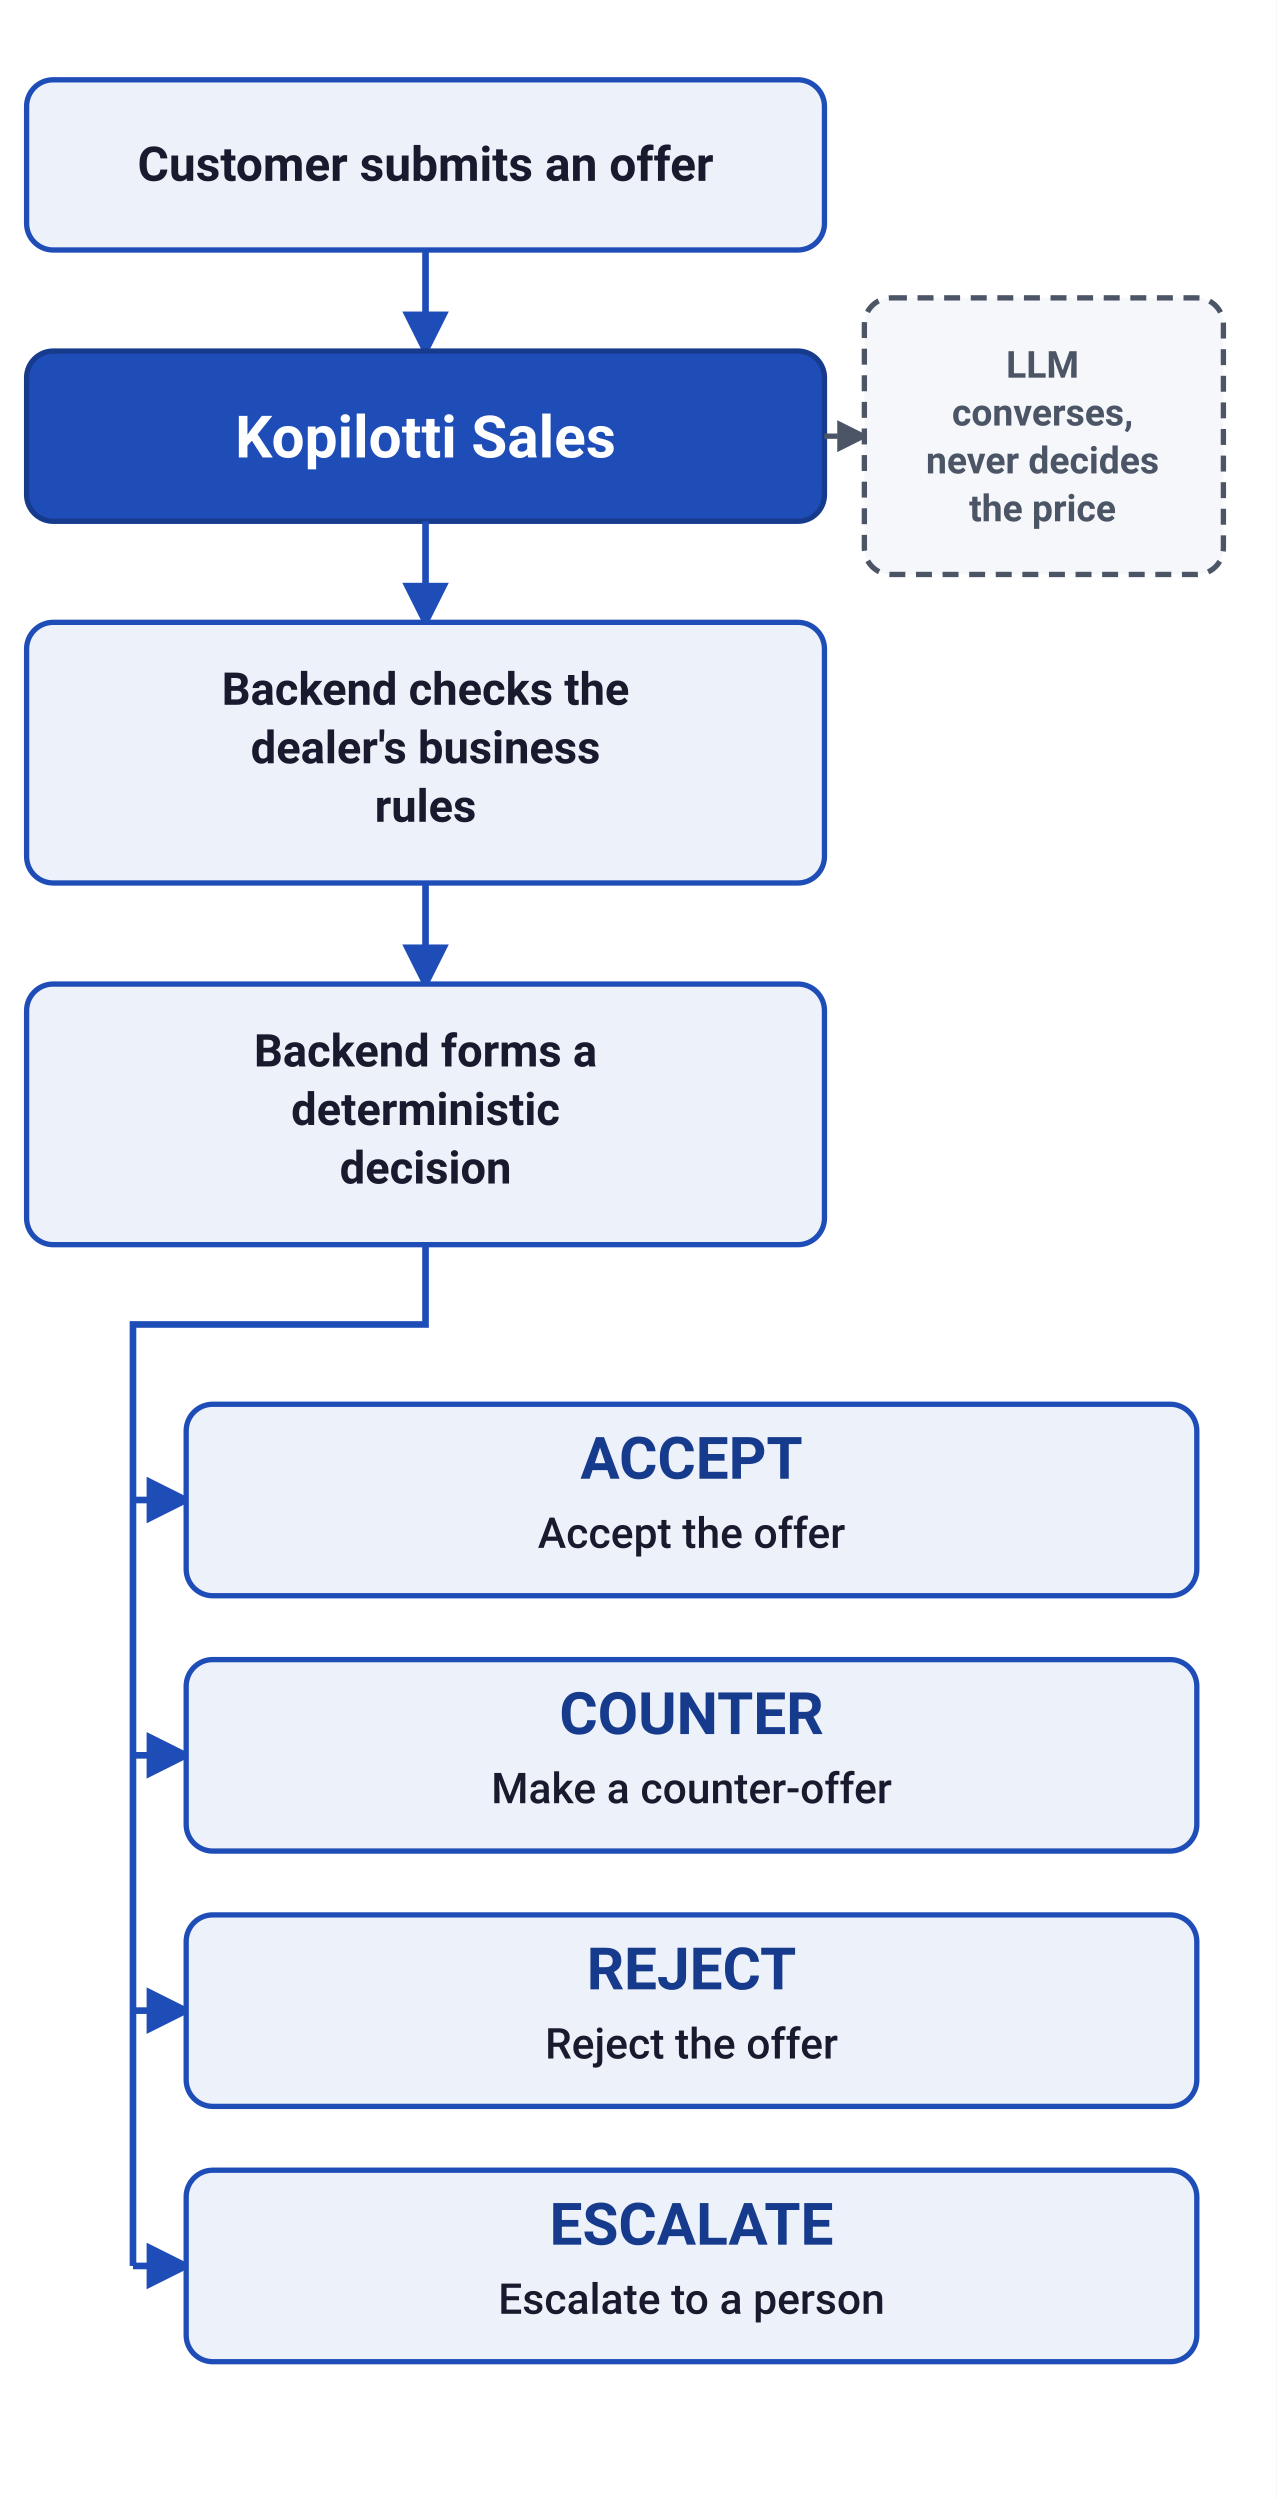
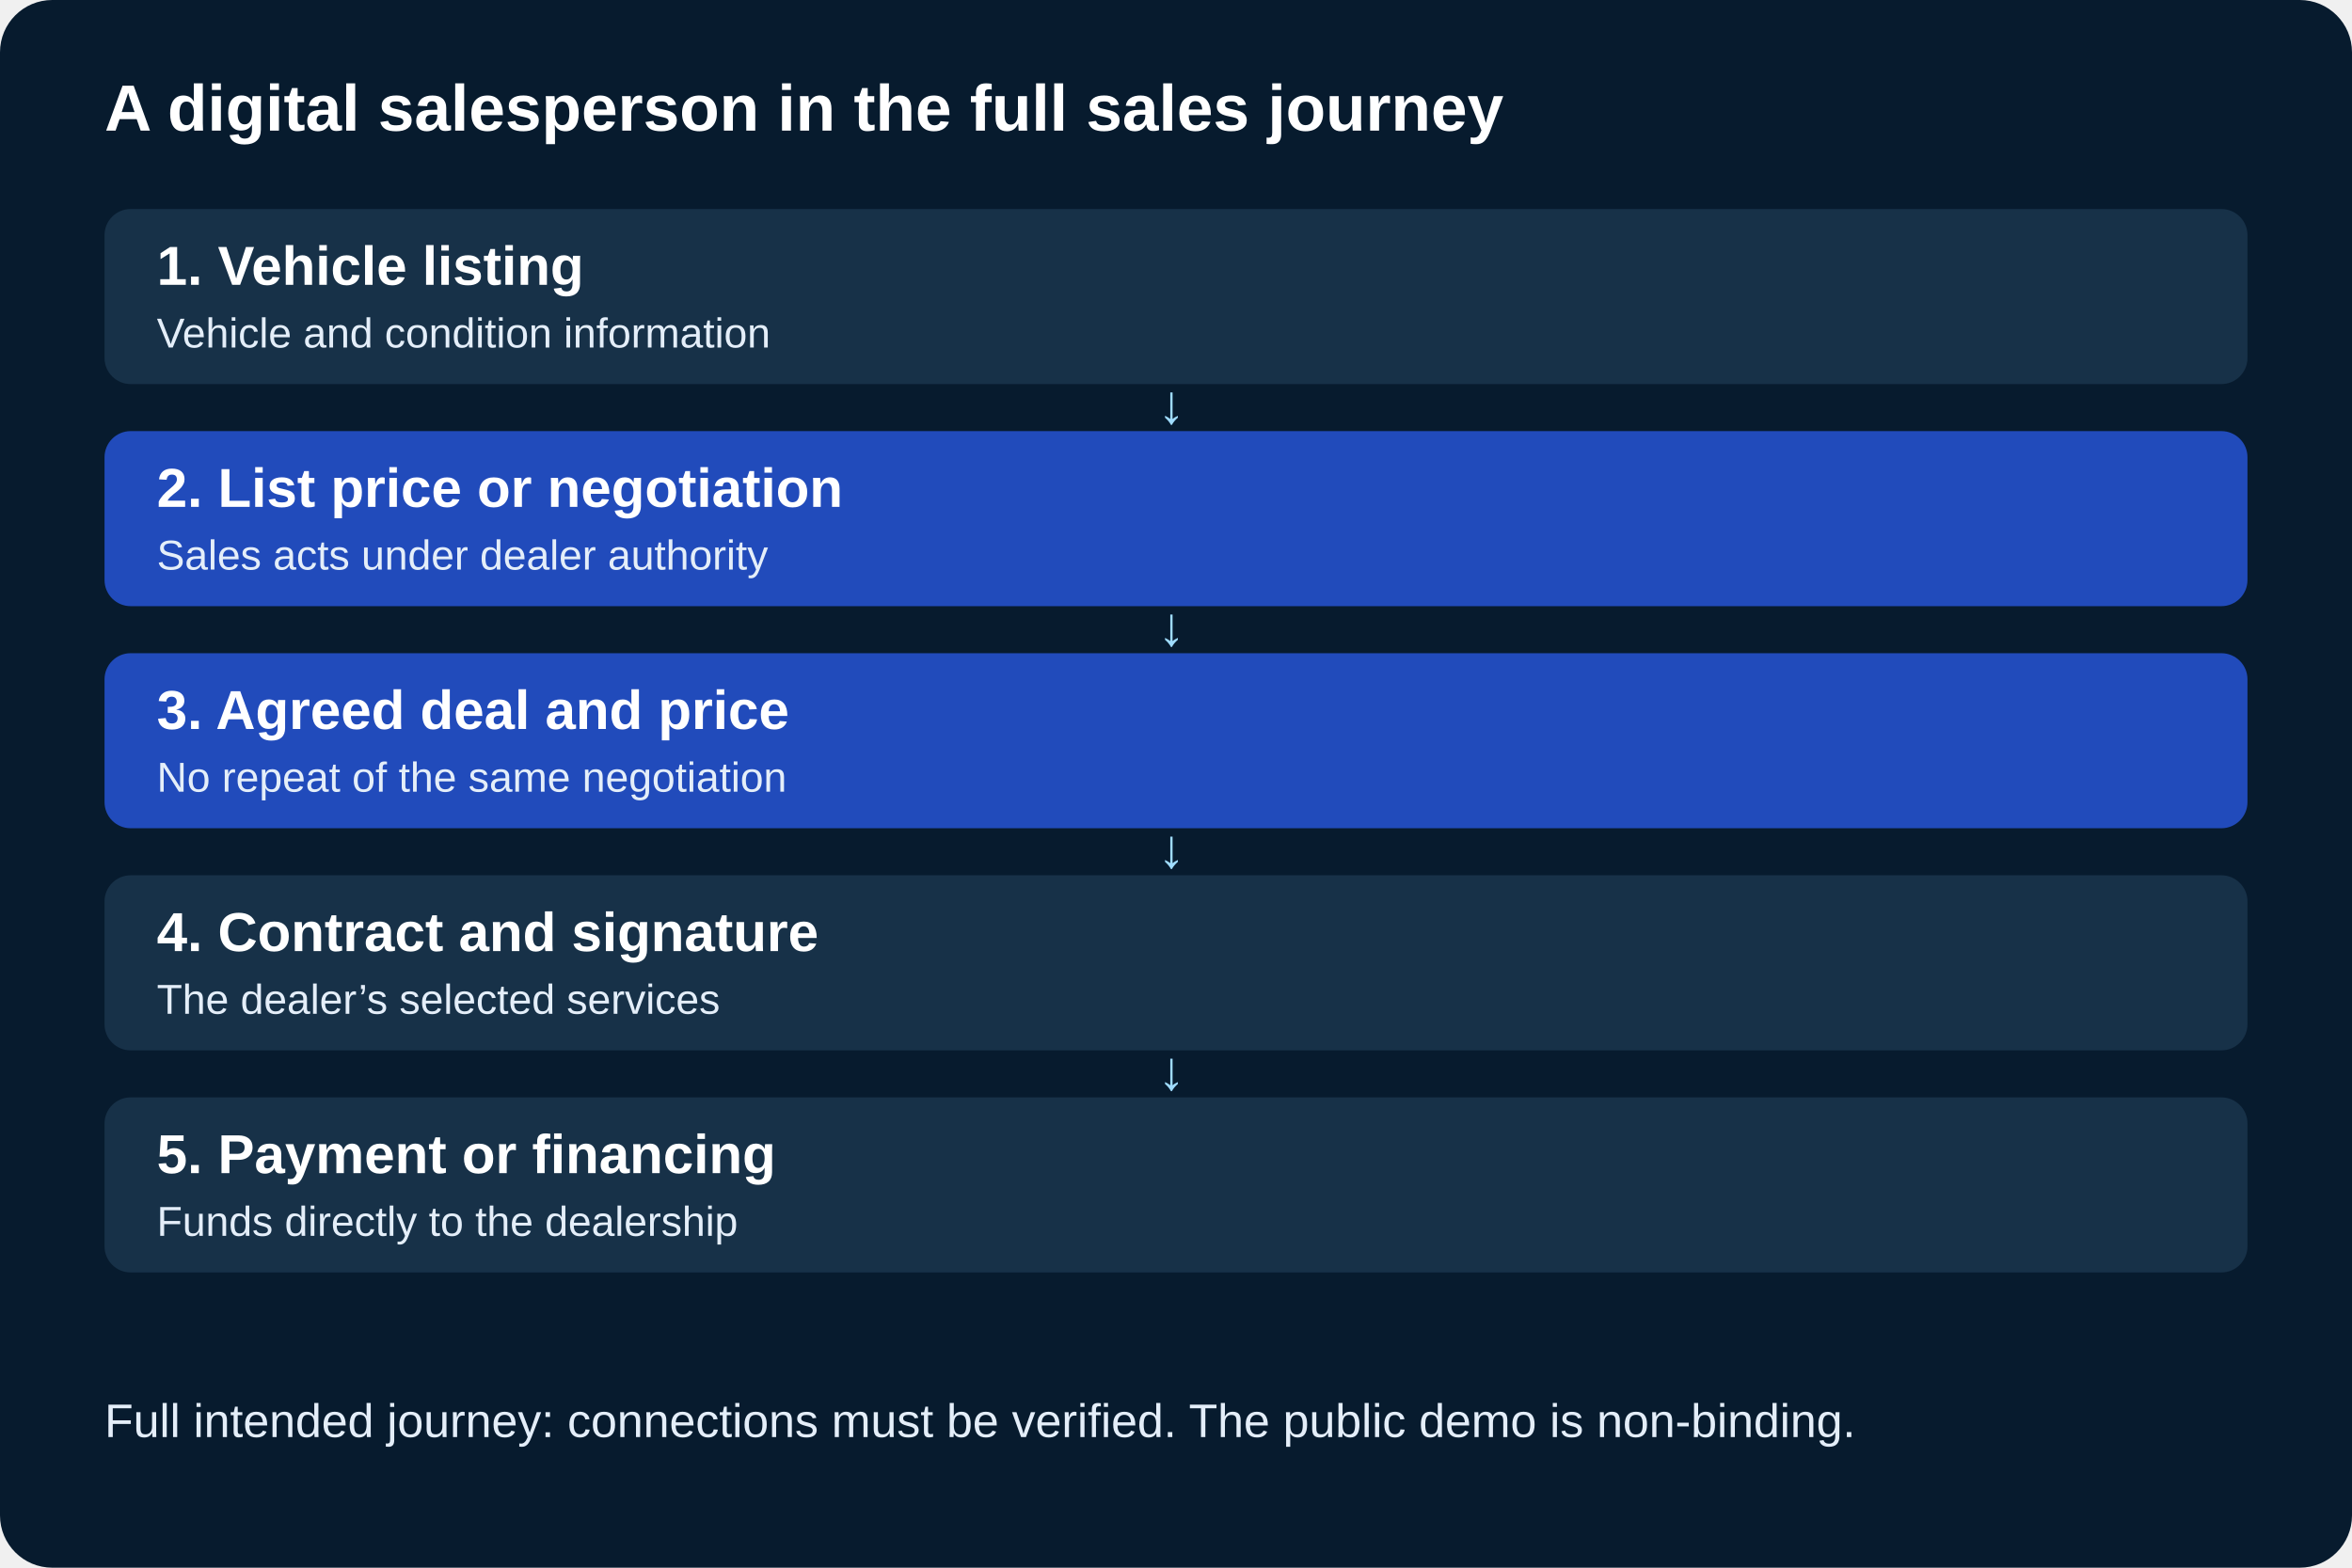
- <svg xmlns="http://www.w3.org/2000/svg" viewBox="0 0 480 940" width="480" height="940" role="img" aria-labelledby="kst-title-en kst-desc-en" font-family="-apple-system, BlinkMacSystemFont, 'Segoe UI', Roboto, Helvetica, Arial, sans-serif">
-   <defs>
-     <marker id="kst-arrow-en" viewBox="0 0 10 10" refX="8.5" refY="5" markerWidth="7" markerHeight="7" orient="auto-start-reverse">
-       <path d="M0,0 L10,5 L0,10 z" fill="#1F4DB8" />
-     </marker>
-     <marker id="kst-arrow-muted-en" viewBox="0 0 10 10" refX="8.5" refY="5" markerWidth="6" markerHeight="6" orient="auto-start-reverse">
-       <path d="M0,0 L10,5 L0,10 z" fill="#4B5565" />
-     </marker>
-   </defs>
-   <rect x="0" y="0" width="480" height="940" fill="#FFFFFF" />
-   <rect x="10" y="30" width="300" height="64" rx="10" fill="#EDF1F9" stroke="#1F4DB8" stroke-width="2" />
-   <text x="160" y="68" text-anchor="middle" font-size="18" font-weight="600" fill="#1A1A2E">Customer submits an offer</text>
-   <line x1="160" y1="94" x2="160" y2="132" stroke="#1F4DB8" stroke-width="2.5" marker-end="url(#kst-arrow-en)" />
-   <rect x="10" y="132" width="300" height="64" rx="10" fill="#1F4DB8" stroke="#163A8C" stroke-width="2" />
-   <text x="160" y="172" text-anchor="middle" font-size="22" font-weight="700" fill="#FFFFFF">Kopilotti Sales</text>
-   <line x1="310" y1="164" x2="325" y2="164" stroke="#4B5565" stroke-width="2" stroke-dasharray="5,4" marker-end="url(#kst-arrow-muted-en)" />
-   <rect x="325" y="112" width="135" height="104" rx="10" fill="#F5F7FA" stroke="#4B5565" stroke-width="2" stroke-dasharray="6,4" />
-   <text x="392" y="142" text-anchor="middle" font-size="14" font-weight="600" fill="#4B5565">LLM</text>
-   <text x="392" y="160" text-anchor="middle" font-size="14" font-weight="600" fill="#4B5565">converses,</text>
-   <text x="392" y="178" text-anchor="middle" font-size="14" font-weight="600" fill="#4B5565">never decides</text>
-   <text x="392" y="196" text-anchor="middle" font-size="14" font-weight="600" fill="#4B5565">the price</text>
-   <line x1="160" y1="196" x2="160" y2="234" stroke="#1F4DB8" stroke-width="2.5" marker-end="url(#kst-arrow-en)" />
-   <rect x="10" y="234" width="300" height="98" rx="10" fill="#EDF1F9" stroke="#1F4DB8" stroke-width="2" />
-   <text x="160" y="265" text-anchor="middle" font-size="17" font-weight="600" fill="#1A1A2E">Backend checks the</text>
-   <text x="160" y="287" text-anchor="middle" font-size="17" font-weight="600" fill="#1A1A2E">dealer's business</text>
-   <text x="160" y="309" text-anchor="middle" font-size="17" font-weight="600" fill="#1A1A2E">rules</text>
-   <line x1="160" y1="332" x2="160" y2="370" stroke="#1F4DB8" stroke-width="2.5" marker-end="url(#kst-arrow-en)" />
-   <rect x="10" y="370" width="300" height="98" rx="10" fill="#EDF1F9" stroke="#1F4DB8" stroke-width="2" />
-   <text x="160" y="401" text-anchor="middle" font-size="17" font-weight="600" fill="#1A1A2E">Backend forms a</text>
-   <text x="160" y="423" text-anchor="middle" font-size="17" font-weight="600" fill="#1A1A2E">deterministic</text>
-   <text x="160" y="445" text-anchor="middle" font-size="17" font-weight="600" fill="#1A1A2E">decision</text>
-   <path d="M160,468 L160,498 L50,498 L50,852" fill="none" stroke="#1F4DB8" stroke-width="2.5" />
-   <line x1="50" y1="564" x2="70" y2="564" stroke="#1F4DB8" stroke-width="2.5" marker-end="url(#kst-arrow-en)" />
-   <rect x="70" y="528" width="380" height="72" rx="10" fill="#EDF1F9" stroke="#1F4DB8" stroke-width="2" />
-   <text x="260" y="556" text-anchor="middle" font-size="22" font-weight="700" fill="#163A8C">ACCEPT</text>
-   <text x="260" y="582" text-anchor="middle" font-size="16" font-weight="500" fill="#1A1A2E">Accept the offer</text>
-   <line x1="50" y1="660" x2="70" y2="660" stroke="#1F4DB8" stroke-width="2.5" marker-end="url(#kst-arrow-en)" />
-   <rect x="70" y="624" width="380" height="72" rx="10" fill="#EDF1F9" stroke="#1F4DB8" stroke-width="2" />
-   <text x="260" y="652" text-anchor="middle" font-size="22" font-weight="700" fill="#163A8C">COUNTER</text>
-   <text x="260" y="678" text-anchor="middle" font-size="16" font-weight="500" fill="#1A1A2E">Make a counter-offer</text>
-   <line x1="50" y1="756" x2="70" y2="756" stroke="#1F4DB8" stroke-width="2.5" marker-end="url(#kst-arrow-en)" />
-   <rect x="70" y="720" width="380" height="72" rx="10" fill="#EDF1F9" stroke="#1F4DB8" stroke-width="2" />
-   <text x="260" y="748" text-anchor="middle" font-size="22" font-weight="700" fill="#163A8C">REJECT</text>
-   <text x="260" y="774" text-anchor="middle" font-size="16" font-weight="500" fill="#1A1A2E">Reject the offer</text>
-   <line x1="50" y1="852" x2="70" y2="852" stroke="#1F4DB8" stroke-width="2.5" marker-end="url(#kst-arrow-en)" />
-   <rect x="70" y="816" width="380" height="72" rx="10" fill="#EDF1F9" stroke="#1F4DB8" stroke-width="2" />
-   <text x="260" y="844" text-anchor="middle" font-size="22" font-weight="700" fill="#163A8C">ESCALATE</text>
-   <text x="260" y="870" text-anchor="middle" font-size="16" font-weight="500" fill="#1A1A2E">Escalate to a person</text>
+ <svg xmlns="http://www.w3.org/2000/svg" viewBox="0 0 900 600" role="img" aria-labelledby="title desc">
+   <rect width="900" height="600" rx="20" fill="#071b2e" />
+   <g font-family="Arial,sans-serif">
+     <text x="40" y="50" font-size="25" fill="white" font-weight="bold">A digital salesperson in the full sales journey</text>
+     <rect x="40" y="80" width="820" height="67" rx="10" fill="#173148" />
+     <text x="60" y="109" fill="white" font-size="21" font-weight="bold">1. Vehicle listing</text>
+     <text x="60" y="133" fill="#e4eef9" font-size="16">Vehicle and condition information</text>
+     <text x="443" y="162" fill="#9fdcff" font-size="21">↓</text>
+     <rect x="40" y="165" width="820" height="67" rx="10" fill="#214bbb" />
+     <text x="60" y="194" fill="white" font-size="21" font-weight="bold">2. List price or negotiation</text>
+     <text x="60" y="218" fill="#e4eef9" font-size="16">Sales acts under dealer authority</text>
+     <text x="443" y="247" fill="#9fdcff" font-size="21">↓</text>
+     <rect x="40" y="250" width="820" height="67" rx="10" fill="#214bbb" />
+     <text x="60" y="279" fill="white" font-size="21" font-weight="bold">3. Agreed deal and price</text>
+     <text x="60" y="303" fill="#e4eef9" font-size="16">No repeat of the same negotiation</text>
+     <text x="443" y="332" fill="#9fdcff" font-size="21">↓</text>
+     <rect x="40" y="335" width="820" height="67" rx="10" fill="#173148" />
+     <text x="60" y="364" fill="white" font-size="21" font-weight="bold">4. Contract and signature</text>
+     <text x="60" y="388" fill="#e4eef9" font-size="16">The dealer’s selected services</text>
+     <text x="443" y="417" fill="#9fdcff" font-size="21">↓</text>
+     <rect x="40" y="420" width="820" height="67" rx="10" fill="#173148" />
+     <text x="60" y="449" fill="white" font-size="21" font-weight="bold">5. Payment or financing</text>
+     <text x="60" y="473" fill="#e4eef9" font-size="16">Funds directly to the dealership</text>
+     <text x="40" y="550" fill="#e4eef9" font-size="18">Full intended journey: connections must be verified. The public demo is non-binding.</text>
+   </g>
</svg>
